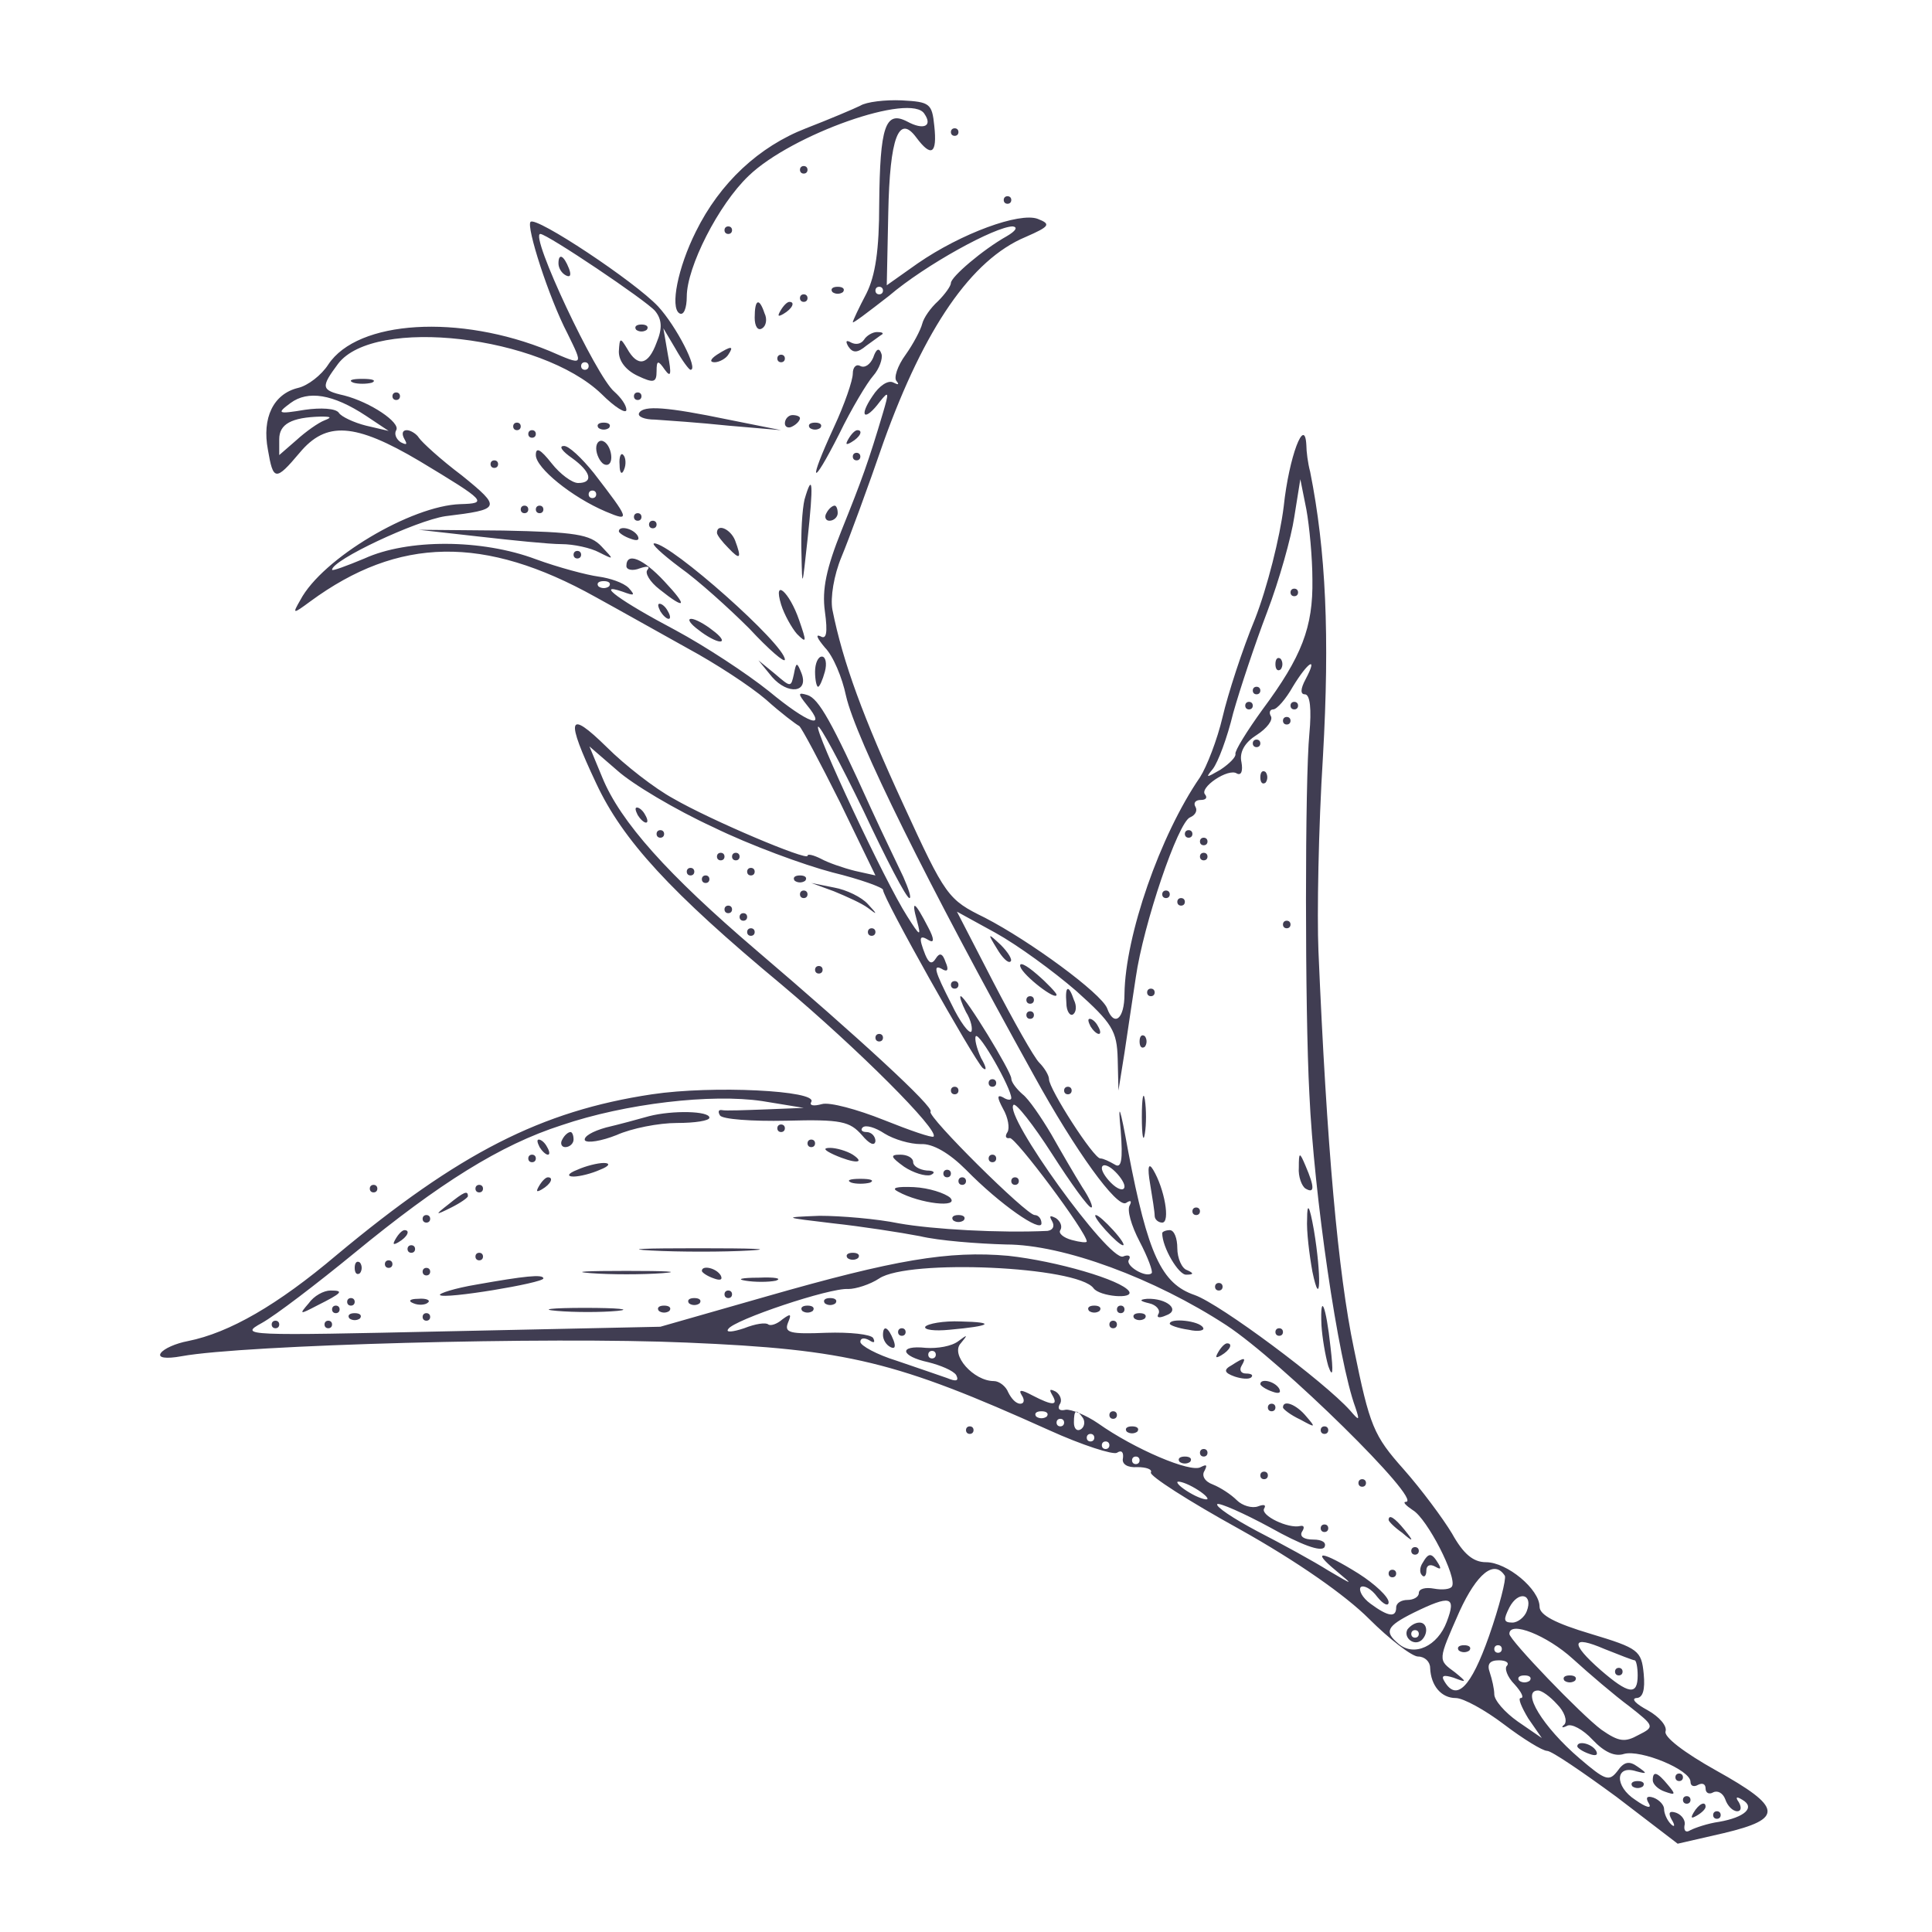
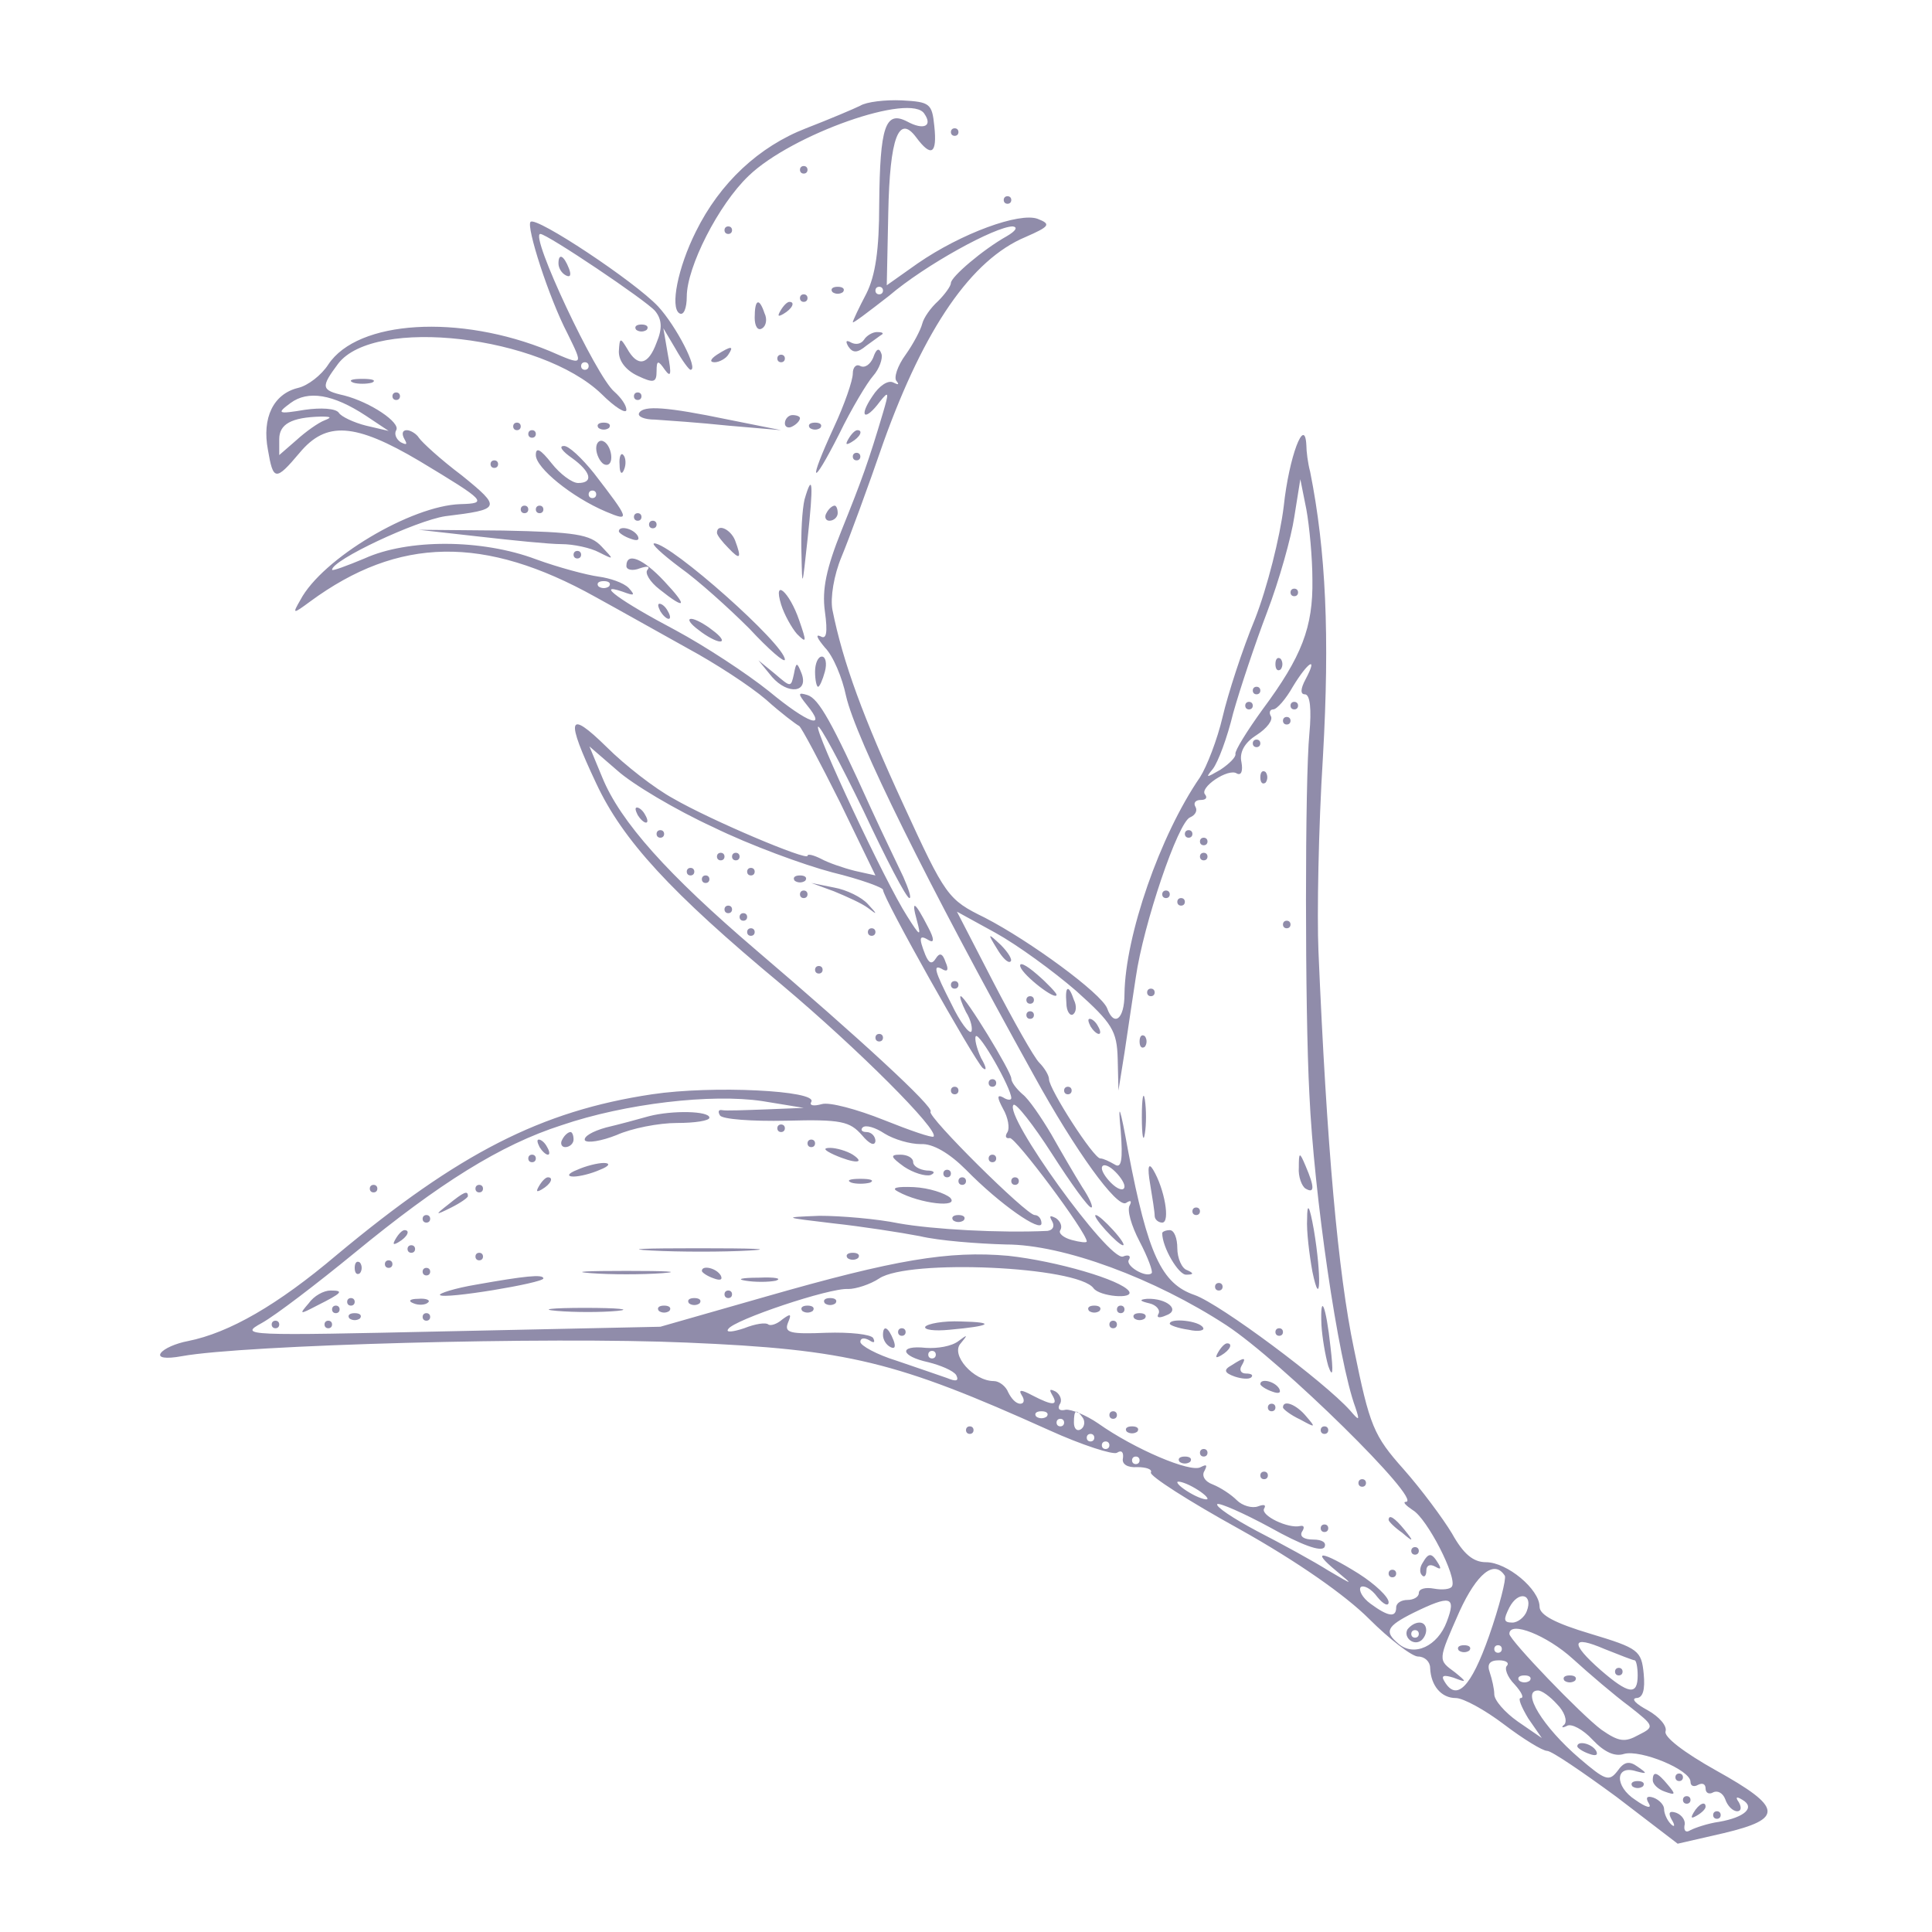
- <svg xmlns="http://www.w3.org/2000/svg" version="1.0" width="256pt" height="256pt" viewBox="0 0 256 256" preserveAspectRatio="xMidYMid meet">
-   <g transform="translate(0,256) scale(0.1,-0.1)" fill="#403d52" stroke="none">
+ <svg xmlns="http://www.w3.org/2000/svg" version="1.0" width="256pt" height="256pt" viewBox="0 0 256 256" preserveAspectRatio="xMidYMid meet" fill="#908caa" stroke="none">
+   <g transform="translate(0,256) scale(0.1,-0.1)">
    <path d="M1140 2420 c-8 -4 -41 -18 -72 -30 -62 -24 -114 -72 -146 -137 -24 -48 -34 -100 -22 -108 6 -4 10 7 10 22 0 39 42 122 82 160 57 55 216 111 233 82 11 -16 -1 -22 -23 -10 -29 15 -36 -7 -37 -109 0 -61 -5 -95 -17 -119 -10 -19 -18 -36 -18 -38 0 -2 21 14 48 35 48 41 141 92 164 92 7 -1 4 -6 -8 -13 -32 -18 -74 -54 -74 -62 0 -4 -8 -15 -17 -24 -10 -9 -19 -22 -21 -30 -2 -8 -12 -27 -22 -41 -11 -15 -16 -31 -12 -35 4 -5 2 -5 -4 -2 -7 4 -19 -4 -28 -18 -19 -28 -10 -34 10 -7 12 15 12 12 4 -15 -19 -64 -28 -89 -55 -156 -20 -50 -26 -78 -22 -107 4 -29 2 -38 -6 -33 -7 3 -4 -3 6 -15 11 -11 23 -40 28 -64 13 -57 107 -247 249 -503 55 -100 110 -176 122 -169 6 4 8 3 5 -3 -4 -6 2 -27 13 -48 11 -21 18 -40 16 -42 -7 -7 -36 10 -30 18 3 5 -1 7 -8 4 -19 -6 -159 188 -145 201 3 3 26 -26 51 -65 25 -39 48 -71 52 -71 3 0 -2 12 -12 27 -10 16 -28 47 -41 70 -13 22 -30 47 -38 53 -8 7 -15 16 -15 21 0 9 -61 109 -67 109 -2 0 1 -9 7 -21 7 -11 9 -23 7 -26 -3 -3 -15 13 -26 36 -23 45 -26 55 -11 46 6 -3 7 1 3 10 -4 12 -8 13 -13 5 -5 -8 -9 -7 -14 5 -9 23 -8 27 5 19 7 -4 7 2 -1 17 -18 35 -23 38 -15 9 6 -22 4 -21 -13 6 -29 45 -123 246 -118 251 2 3 29 -47 60 -111 30 -64 57 -116 61 -116 3 0 -1 12 -8 28 -7 15 -27 56 -43 91 -52 115 -69 145 -84 150 -13 4 -13 2 -1 -13 28 -34 2 -25 -50 18 -30 24 -85 60 -124 81 -72 38 -108 64 -70 51 16 -6 17 -5 8 5 -7 7 -25 13 -40 15 -15 2 -53 12 -83 23 -72 27 -170 27 -227 1 -24 -10 -43 -17 -43 -15 0 13 111 65 150 71 74 9 75 11 22 54 -28 21 -53 44 -57 50 -3 5 -11 10 -16 10 -6 0 -7 -5 -3 -12 4 -7 3 -8 -5 -4 -6 4 -9 11 -6 16 6 10 -34 37 -69 46 -31 7 -31 11 -8 42 48 63 269 37 349 -40 18 -18 33 -27 33 -21 0 6 -7 16 -16 24 -24 20 -113 209 -98 209 9 0 140 -88 152 -102 9 -11 10 -23 2 -42 -11 -30 -25 -33 -39 -8 -9 15 -10 15 -11 -4 0 -13 10 -25 25 -32 21 -10 25 -9 25 6 0 15 2 15 11 2 8 -11 9 -6 4 20 l-6 35 16 -27 c9 -16 18 -28 20 -28 11 0 -19 58 -43 84 -31 33 -162 120 -169 112 -6 -6 24 -100 49 -148 21 -43 22 -43 -24 -23 -119 49 -254 41 -293 -18 -9 -14 -27 -28 -40 -31 -33 -8 -48 -40 -40 -82 7 -41 10 -42 42 -4 35 42 73 40 159 -11 88 -53 91 -56 54 -57 -65 -2 -183 -72 -212 -127 -11 -19 -10 -19 13 -2 117 86 231 88 378 6 31 -17 86 -48 122 -68 37 -20 83 -50 104 -68 20 -18 40 -33 44 -35 3 -2 27 -47 54 -101 l47 -97 -27 6 c-16 4 -36 11 -45 16 -10 5 -18 7 -18 4 0 -7 -128 47 -178 76 -24 13 -64 44 -88 68 -52 51 -55 39 -14 -48 35 -75 98 -144 246 -267 101 -85 209 -193 201 -201 -2 -2 -31 8 -66 22 -35 14 -72 24 -82 21 -11 -3 -17 -2 -14 3 9 15 -131 22 -211 10 -147 -22 -256 -78 -418 -213 -78 -66 -142 -103 -197 -114 -16 -3 -32 -10 -36 -16 -4 -6 6 -8 28 -4 82 15 486 26 669 18 214 -9 278 -25 480 -116 44 -20 85 -33 90 -30 6 4 9 1 8 -7 -2 -8 6 -13 19 -12 12 0 20 -3 18 -7 -3 -4 50 -38 117 -75 77 -43 141 -88 172 -119 27 -27 57 -50 65 -50 9 0 16 -7 16 -15 1 -24 15 -40 34 -40 10 0 39 -16 64 -35 25 -19 51 -35 57 -35 6 0 47 -28 92 -61 l81 -62 61 14 c80 19 78 34 -10 83 -43 24 -70 45 -67 52 2 7 -8 19 -24 28 -15 8 -22 15 -15 16 9 0 12 11 10 32 -3 31 -7 34 -70 53 -47 14 -68 25 -68 36 0 23 -43 59 -71 59 -17 0 -30 11 -45 38 -12 20 -41 59 -64 85 -40 45 -45 57 -66 160 -21 100 -36 268 -47 527 -2 47 0 163 6 258 9 159 4 272 -17 377 -3 11 -5 27 -5 35 -2 40 -23 -15 -30 -81 -5 -41 -22 -108 -38 -149 -17 -41 -36 -100 -43 -130 -7 -30 -21 -66 -30 -80 -53 -77 -99 -210 -100 -287 0 -34 -14 -44 -23 -19 -8 20 -102 89 -162 120 -49 24 -52 28 -108 150 -53 115 -80 188 -94 258 -3 16 2 46 12 70 10 24 35 92 56 153 54 150 116 241 188 271 32 14 34 17 16 24 -24 9 -101 -19 -159 -59 l-41 -29 2 96 c2 100 14 131 37 100 20 -27 28 -22 24 15 -3 30 -6 32 -43 34 -22 1 -47 -2 -55 -7z m30 -245 c0 -3 -2 -5 -5 -5 -3 0 -5 2 -5 5 0 3 2 5 5 5 3 0 5 -2 5 -5z m-390 -100 c0 -3 -2 -5 -5 -5 -3 0 -5 2 -5 5 0 3 2 5 5 5 3 0 5 -2 5 -5z m-295 -66 l30 -20 -30 7 c-16 4 -33 12 -36 17 -4 6 -24 7 -45 4 -36 -6 -38 -5 -19 9 23 17 56 12 100 -17z m-55 -6 c-8 -3 -25 -15 -37 -26 l-23 -20 0 21 c0 20 16 29 55 30 14 0 15 -1 5 -5z m1309 -211 c1 -63 -14 -102 -66 -172 -21 -29 -37 -55 -36 -59 1 -4 -8 -13 -20 -21 -19 -11 -20 -11 -10 1 7 9 19 41 27 74 9 32 29 92 45 134 16 42 32 99 36 126 l8 50 8 -40 c4 -22 8 -64 8 -93z m-932 -9 c-4 -3 -10 -3 -14 0 -3 4 0 7 7 7 7 0 10 -3 7 -7z m923 -123 c-7 -13 -7 -20 -1 -20 7 0 9 -20 6 -52 -6 -61 -6 -367 0 -478 6 -132 38 -353 61 -415 6 -18 5 -18 -7 -4 -34 38 -172 141 -206 153 -44 15 -62 54 -88 190 -11 61 -14 68 -10 28 3 -39 1 -51 -8 -45 -7 4 -15 8 -19 8 -9 0 -68 92 -68 105 0 5 -6 15 -13 22 -7 7 -34 55 -61 107 l-48 93 51 -28 c29 -16 77 -51 107 -77 48 -43 54 -53 55 -90 l1 -42 8 50 c4 28 11 73 15 100 10 70 56 206 72 212 7 3 10 9 7 14 -3 5 0 9 7 9 7 0 9 3 6 7 -9 9 31 36 42 28 6 -3 8 4 6 15 -3 13 4 26 20 36 14 9 22 20 19 25 -3 5 -1 9 3 9 5 0 17 14 26 30 20 33 34 42 17 10z m-785 -196 c49 -24 120 -50 158 -60 37 -9 67 -20 67 -23 0 -11 120 -224 132 -236 6 -5 5 1 -2 13 -6 13 -9 26 -7 29 5 5 47 -69 47 -82 0 -3 -5 -3 -11 1 -8 4 -8 0 0 -15 7 -12 9 -26 6 -31 -4 -6 -2 -9 3 -8 7 2 102 -125 102 -137 0 -2 -9 -1 -20 2 -11 3 -18 9 -15 13 3 5 0 12 -6 16 -8 4 -9 3 -5 -4 4 -7 1 -12 -6 -13 -63 -3 -152 2 -197 10 -29 6 -77 10 -105 10 -50 -2 -49 -2 18 -10 37 -4 89 -12 115 -17 25 -6 77 -10 114 -11 76 0 197 -45 292 -107 73 -48 261 -233 238 -234 -5 0 0 -5 9 -11 19 -11 59 -89 52 -101 -2 -4 -13 -5 -24 -3 -11 2 -20 0 -20 -6 0 -5 -7 -9 -15 -9 -8 0 -15 -4 -15 -10 0 -14 -11 -12 -34 5 -11 8 -16 18 -13 22 4 3 14 -2 22 -13 8 -10 15 -13 15 -7 0 7 -18 24 -40 38 -48 30 -64 32 -30 4 24 -20 24 -20 -10 0 -19 12 -61 35 -94 52 -32 17 -56 33 -53 36 3 2 35 -12 70 -31 41 -23 68 -33 72 -26 3 6 -3 10 -15 10 -12 0 -18 4 -15 10 4 6 3 9 -2 8 -16 -4 -53 14 -48 23 3 5 0 6 -8 3 -8 -3 -21 1 -28 8 -8 8 -22 17 -32 21 -11 4 -15 12 -11 18 4 8 3 9 -5 5 -13 -8 -88 24 -136 58 -16 11 -36 19 -43 18 -8 -2 -11 1 -8 7 4 5 1 13 -5 17 -8 4 -9 3 -5 -4 9 -15 1 -15 -26 -1 -15 8 -19 8 -14 0 4 -6 3 -11 -2 -11 -6 0 -12 7 -16 15 -3 8 -12 15 -19 15 -27 0 -58 35 -44 50 10 12 9 12 -3 3 -9 -7 -28 -10 -43 -9 -37 4 -34 -11 3 -19 16 -4 33 -11 37 -17 4 -8 0 -9 -12 -4 -11 4 -41 14 -67 23 -26 8 -48 20 -48 25 0 5 5 6 12 2 6 -4 8 -3 5 3 -3 5 -31 8 -62 7 -48 -2 -56 0 -51 13 5 12 4 13 -7 5 -8 -7 -16 -9 -19 -7 -3 3 -17 1 -32 -5 -15 -5 -25 -6 -21 -1 7 12 135 55 159 53 10 0 29 6 41 14 39 26 263 16 284 -13 8 -11 54 -15 47 -4 -10 15 -96 40 -160 47 -79 7 -150 -5 -321 -54 l-140 -40 -280 -6 c-271 -6 -279 -6 -248 11 18 10 73 52 123 93 112 92 193 143 274 169 85 29 199 42 266 32 l55 -9 -50 -2 c-27 -1 -54 -2 -58 -1 -5 1 -6 -2 -3 -7 3 -5 42 -8 88 -7 73 2 84 -1 100 -19 10 -12 17 -15 18 -8 0 6 -5 12 -12 12 -6 0 -8 3 -5 6 4 4 17 0 29 -8 13 -8 34 -14 48 -14 16 1 38 -12 60 -34 45 -46 100 -84 100 -71 0 6 -4 11 -9 11 -11 0 -143 131 -138 137 6 5 -95 98 -231 214 -117 100 -180 170 -204 229 l-17 41 37 -32 c20 -18 77 -52 127 -75z m545 -476 c0 -6 -7 -5 -15 2 -8 7 -15 17 -15 22 0 6 7 5 15 -2 8 -7 15 -17 15 -22z m-250 -223 c0 -3 -2 -5 -5 -5 -3 0 -5 2 -5 5 0 3 2 5 5 5 3 0 5 -2 5 -5z m147 -82 c-4 -3 -10 -3 -14 0 -3 4 0 7 7 7 7 0 10 -3 7 -7z m48 -2 c3 -5 2 -12 -3 -15 -5 -3 -9 1 -9 9 0 17 3 19 12 6z m-25 -6 c0 -3 -2 -5 -5 -5 -3 0 -5 2 -5 5 0 3 2 5 5 5 3 0 5 -2 5 -5z m40 -20 c0 -3 -2 -5 -5 -5 -3 0 -5 2 -5 5 0 3 2 5 5 5 3 0 5 -2 5 -5z m20 -10 c0 -3 -2 -5 -5 -5 -3 0 -5 2 -5 5 0 3 2 5 5 5 3 0 5 -2 5 -5z m40 -20 c0 -3 -2 -5 -5 -5 -3 0 -5 2 -5 5 0 3 2 5 5 5 3 0 5 -2 5 -5z m90 -51 c0 -2 -9 0 -20 6 -11 6 -20 13 -20 16 0 2 9 0 20 -6 11 -6 20 -13 20 -16z m394 -102 c2 -4 -7 -40 -21 -80 -24 -68 -43 -87 -59 -60 -5 8 -1 9 12 5 18 -7 18 -6 2 7 -23 17 -23 15 6 81 23 50 46 69 60 47z m29 -47 c-3 -8 -12 -15 -19 -15 -12 0 -12 4 -4 20 12 23 32 18 23 -5z m-106 -14 c-12 -32 -43 -47 -64 -29 -19 16 -16 23 20 41 49 24 57 22 44 -12z m167 -49 c22 -20 56 -49 75 -63 33 -26 34 -27 12 -38 -18 -10 -26 -9 -49 7 -27 20 -122 119 -122 127 0 18 50 -2 84 -33z m82 -2 c2 0 4 -9 4 -20 0 -27 -12 -25 -49 7 -41 36 -39 47 5 28 20 -8 38 -15 40 -15z m-176 15 c0 -3 -2 -5 -5 -5 -3 0 -5 2 -5 5 0 3 2 5 5 5 3 0 5 -2 5 -5z m7 -22 c-4 -3 0 -15 10 -25 9 -10 13 -18 8 -18 -4 0 1 -12 10 -27 l18 -26 -32 22 c-17 12 -31 28 -31 36 0 7 -3 20 -6 29 -4 11 0 16 12 16 9 0 14 -3 11 -7z m30 -20 c-4 -3 -10 -3 -14 0 -3 4 0 7 7 7 7 0 10 -3 7 -7z m36 -31 c10 -10 14 -22 10 -27 -5 -4 -3 -5 3 -2 6 4 22 -5 34 -18 16 -17 30 -23 42 -19 22 6 88 -21 88 -37 0 -6 5 -7 10 -4 6 3 10 1 10 -5 0 -6 5 -8 10 -5 6 3 13 -1 16 -9 3 -9 10 -16 16 -16 5 0 6 5 2 12 -5 7 -3 8 5 3 17 -10 3 -23 -31 -29 -15 -2 -32 -8 -38 -11 -6 -4 -9 -1 -8 6 2 6 -3 14 -11 17 -9 3 -11 0 -6 -9 5 -8 4 -11 -1 -6 -5 5 -9 14 -9 20 0 5 -6 12 -14 15 -9 3 -11 0 -6 -8 4 -7 -4 -5 -18 5 -28 18 -27 47 1 38 15 -4 15 -3 2 6 -11 8 -18 7 -27 -6 -11 -14 -16 -12 -50 17 -49 42 -78 90 -55 90 5 0 16 -8 25 -18z M1710 1775 c0 -3 2 -5 5 -5 3 0 5 2 5 5 0 3 -2 5 -5 5 -3 0 -5 -2 -5 -5z M1690 1680 c0 -7 3 -10 7 -7 3 4 3 10 0 14 -4 3 -7 0 -7 -7z M1660 1645 c0 -3 2 -5 5 -5 3 0 5 2 5 5 0 3 -2 5 -5 5 -3 0 -5 -2 -5 -5z M1650 1625 c0 -3 2 -5 5 -5 3 0 5 2 5 5 0 3 -2 5 -5 5 -3 0 -5 -2 -5 -5z M1710 1625 c0 -3 2 -5 5 -5 3 0 5 2 5 5 0 3 -2 5 -5 5 -3 0 -5 -2 -5 -5z M1700 1605 c0 -3 2 -5 5 -5 3 0 5 2 5 5 0 3 -2 5 -5 5 -3 0 -5 -2 -5 -5z M1660 1575 c0 -3 2 -5 5 -5 3 0 5 2 5 5 0 3 -2 5 -5 5 -3 0 -5 -2 -5 -5z M1670 1530 c0 -7 3 -10 7 -7 3 4 3 10 0 14 -4 3 -7 0 -7 -7z M1570 1455 c0 -3 2 -5 5 -5 3 0 5 2 5 5 0 3 -2 5 -5 5 -3 0 -5 -2 -5 -5z M1590 1445 c0 -3 2 -5 5 -5 3 0 5 2 5 5 0 3 -2 5 -5 5 -3 0 -5 -2 -5 -5z M1590 1425 c0 -3 2 -5 5 -5 3 0 5 2 5 5 0 3 -2 5 -5 5 -3 0 -5 -2 -5 -5z M1540 1375 c0 -3 2 -5 5 -5 3 0 5 2 5 5 0 3 -2 5 -5 5 -3 0 -5 -2 -5 -5z M1560 1365 c0 -3 2 -5 5 -5 3 0 5 2 5 5 0 3 -2 5 -5 5 -3 0 -5 -2 -5 -5z M1700 1335 c0 -3 2 -5 5 -5 3 0 5 2 5 5 0 3 -2 5 -5 5 -3 0 -5 -2 -5 -5z M1321 1303 c7 -12 15 -20 18 -17 3 2 -3 12 -13 22 -17 16 -18 16 -5 -5z M1352 1279 c4 -12 48 -46 48 -37 0 2 -12 15 -26 27 -15 13 -24 17 -22 10z M1413 1231 c0 -11 5 -18 9 -15 4 3 5 11 1 19 -7 21 -12 19 -10 -4z M1520 1245 c0 -3 2 -5 5 -5 3 0 5 2 5 5 0 3 -2 5 -5 5 -3 0 -5 -2 -5 -5z M1360 1235 c0 -3 2 -5 5 -5 3 0 5 2 5 5 0 3 -2 5 -5 5 -3 0 -5 -2 -5 -5z M1360 1215 c0 -3 2 -5 5 -5 3 0 5 2 5 5 0 3 -2 5 -5 5 -3 0 -5 -2 -5 -5z M1445 1200 c3 -5 8 -10 11 -10 3 0 2 5 -1 10 -3 6 -8 10 -11 10 -3 0 -2 -4 1 -10z M1510 1180 c0 -7 3 -10 7 -7 3 4 3 10 0 14 -4 3 -7 0 -7 -7z M1410 1115 c0 -3 2 -5 5 -5 3 0 5 2 5 5 0 3 -2 5 -5 5 -3 0 -5 -2 -5 -5z M1513 1080 c0 -25 2 -35 4 -22 2 12 2 32 0 45 -2 12 -4 2 -4 -23z M1721 1013 c-1 -12 4 -25 9 -28 12 -7 12 2 0 30 -8 19 -9 19 -9 -2z M1524 991 c3 -18 6 -37 6 -42 0 -5 5 -9 10 -9 11 0 3 45 -12 70 -6 10 -8 4 -4 -19z M1732 945 c-1 -16 3 -48 7 -70 11 -53 12 -5 2 55 -6 34 -9 37 -9 15z M1580 955 c0 -3 2 -5 5 -5 3 0 5 2 5 5 0 3 -2 5 -5 5 -3 0 -5 -2 -5 -5z M1540 926 c0 -19 22 -56 32 -55 10 0 10 2 1 6 -7 2 -13 16 -13 29 0 13 -4 24 -10 24 -5 0 -10 -2 -10 -4z M1610 855 c0 -3 2 -5 5 -5 3 0 5 2 5 5 0 3 -2 5 -5 5 -3 0 -5 -2 -5 -5z M1751 804 c1 -16 5 -40 9 -54 6 -17 7 -9 3 25 -6 56 -14 74 -12 29z M1690 795 c0 -3 2 -5 5 -5 3 0 5 2 5 5 0 3 -2 5 -5 5 -3 0 -5 -2 -5 -5z M845 1480 c3 -5 8 -10 11 -10 3 0 2 5 -1 10 -3 6 -8 10 -11 10 -3 0 -2 -4 1 -10z M870 1455 c0 -3 2 -5 5 -5 3 0 5 2 5 5 0 3 -2 5 -5 5 -3 0 -5 -2 -5 -5z M950 1425 c0 -3 2 -5 5 -5 3 0 5 2 5 5 0 3 -2 5 -5 5 -3 0 -5 -2 -5 -5z M970 1425 c0 -3 2 -5 5 -5 3 0 5 2 5 5 0 3 -2 5 -5 5 -3 0 -5 -2 -5 -5z M910 1405 c0 -3 2 -5 5 -5 3 0 5 2 5 5 0 3 -2 5 -5 5 -3 0 -5 -2 -5 -5z M990 1405 c0 -3 2 -5 5 -5 3 0 5 2 5 5 0 3 -2 5 -5 5 -3 0 -5 -2 -5 -5z M930 1395 c0 -3 2 -5 5 -5 3 0 5 2 5 5 0 3 -2 5 -5 5 -3 0 -5 -2 -5 -5z M1053 1393 c4 -3 10 -3 14 0 3 4 0 7 -7 7 -7 0 -10 -3 -7 -7z M1105 1379 c17 -7 37 -16 45 -22 13 -10 13 -9 0 5 -8 9 -28 19 -45 22 l-30 6 30 -11z M1060 1375 c0 -3 2 -5 5 -5 3 0 5 2 5 5 0 3 -2 5 -5 5 -3 0 -5 -2 -5 -5z M960 1355 c0 -3 2 -5 5 -5 3 0 5 2 5 5 0 3 -2 5 -5 5 -3 0 -5 -2 -5 -5z M980 1345 c0 -3 2 -5 5 -5 3 0 5 2 5 5 0 3 -2 5 -5 5 -3 0 -5 -2 -5 -5z M990 1325 c0 -3 2 -5 5 -5 3 0 5 2 5 5 0 3 -2 5 -5 5 -3 0 -5 -2 -5 -5z M1150 1325 c0 -3 2 -5 5 -5 3 0 5 2 5 5 0 3 -2 5 -5 5 -3 0 -5 -2 -5 -5z M1080 1275 c0 -3 2 -5 5 -5 3 0 5 2 5 5 0 3 -2 5 -5 5 -3 0 -5 -2 -5 -5z M1160 1185 c0 -3 2 -5 5 -5 3 0 5 2 5 5 0 3 -2 5 -5 5 -3 0 -5 -2 -5 -5z M1310 1125 c0 -3 2 -5 5 -5 3 0 5 2 5 5 0 3 -2 5 -5 5 -3 0 -5 -2 -5 -5z M1260 1115 c0 -3 2 -5 5 -5 3 0 5 2 5 5 0 3 -2 5 -5 5 -3 0 -5 -2 -5 -5z M860 1081 c-14 -4 -40 -11 -57 -15 -18 -5 -30 -12 -28 -17 3 -4 22 -1 42 7 20 9 56 16 80 16 24 0 43 3 43 7 0 9 -49 10 -80 2z M1030 1065 c0 -3 2 -5 5 -5 3 0 5 2 5 5 0 3 -2 5 -5 5 -3 0 -5 -2 -5 -5z M745 1050 c-3 -5 -1 -10 4 -10 6 0 11 5 11 10 0 6 -2 10 -4 10 -3 0 -8 -4 -11 -10z M715 1040 c3 -5 8 -10 11 -10 3 0 2 5 -1 10 -3 6 -8 10 -11 10 -3 0 -2 -4 1 -10z M1070 1045 c0 -3 2 -5 5 -5 3 0 5 2 5 5 0 3 -2 5 -5 5 -3 0 -5 -2 -5 -5z M1105 1030 c27 -12 43 -12 25 0 -8 5 -22 9 -30 9 -10 0 -8 -3 5 -9z M700 1025 c0 -3 2 -5 5 -5 3 0 5 2 5 5 0 3 -2 5 -5 5 -3 0 -5 -2 -5 -5z M1198 1014 c12 -8 28 -13 35 -11 7 3 5 6 -5 6 -10 1 -18 6 -18 11 0 6 -8 10 -17 10 -14 0 -13 -3 5 -16z M1310 1025 c0 -3 2 -5 5 -5 3 0 5 2 5 5 0 3 -2 5 -5 5 -3 0 -5 -2 -5 -5z M765 1010 c-13 -5 -14 -9 -5 -9 8 0 24 4 35 9 13 5 14 9 5 9 -8 0 -24 -4 -35 -9z M1250 1005 c0 -3 2 -5 5 -5 3 0 5 2 5 5 0 3 -2 5 -5 5 -3 0 -5 -2 -5 -5z M714 988 c-4 -7 -3 -8 4 -4 12 7 16 16 8 16 -3 0 -8 -5 -12 -12z M1128 993 c6 -2 18 -2 25 0 6 3 1 5 -13 5 -14 0 -19 -2 -12 -5z M1270 995 c0 -3 2 -5 5 -5 3 0 5 2 5 5 0 3 -2 5 -5 5 -3 0 -5 -2 -5 -5z M1340 995 c0 -3 2 -5 5 -5 3 0 5 2 5 5 0 3 -2 5 -5 5 -3 0 -5 -2 -5 -5z M630 985 c0 -3 2 -5 5 -5 3 0 5 2 5 5 0 3 -2 5 -5 5 -3 0 -5 -2 -5 -5z M1190 981 c29 -16 82 -22 69 -8 -7 6 -28 13 -48 14 -23 1 -31 -1 -21 -6z M594 964 c-18 -14 -18 -15 4 -4 12 6 22 13 22 15 0 8 -5 6 -26 -11z M560 945 c0 -3 2 -5 5 -5 3 0 5 2 5 5 0 3 -2 5 -5 5 -3 0 -5 -2 -5 -5z M1263 943 c4 -3 10 -3 14 0 3 4 0 7 -7 7 -7 0 -10 -3 -7 -7z M524 918 c-4 -7 -3 -8 4 -4 12 7 16 16 8 16 -3 0 -8 -5 -12 -12z M540 905 c0 -3 2 -5 5 -5 3 0 5 2 5 5 0 3 -2 5 -5 5 -3 0 -5 -2 -5 -5z M863 903 c37 -2 96 -2 130 0 34 2 4 3 -68 3 -71 0 -99 -1 -62 -3z M630 895 c0 -3 2 -5 5 -5 3 0 5 2 5 5 0 3 -2 5 -5 5 -3 0 -5 -2 -5 -5z M1123 893 c4 -3 10 -3 14 0 3 4 0 7 -7 7 -7 0 -10 -3 -7 -7z M470 880 c0 -7 3 -10 7 -7 3 4 3 10 0 14 -4 3 -7 0 -7 -7z M510 885 c0 -3 2 -5 5 -5 3 0 5 2 5 5 0 3 -2 5 -5 5 -3 0 -5 -2 -5 -5z M560 875 c0 -3 2 -5 5 -5 3 0 5 2 5 5 0 3 -2 5 -5 5 -3 0 -5 -2 -5 -5z M783 873 c26 -2 68 -2 95 0 26 2 4 3 -48 3 -52 0 -74 -1 -47 -3z M930 876 c0 -2 7 -7 16 -10 8 -3 12 -2 9 4 -6 10 -25 14 -25 6z M632 858 c-30 -5 -51 -12 -49 -14 5 -6 137 16 137 22 0 6 -26 3 -88 -8z M988 863 c12 -2 30 -2 40 0 9 3 -1 5 -23 4 -22 0 -30 -2 -17 -4z M409 833 c-13 -15 -12 -15 11 -3 34 17 36 20 18 20 -9 0 -22 -7 -29 -17z M960 845 c0 -3 2 -5 5 -5 3 0 5 2 5 5 0 3 -2 5 -5 5 -3 0 -5 -2 -5 -5z M460 835 c0 -3 2 -5 5 -5 3 0 5 2 5 5 0 3 -2 5 -5 5 -3 0 -5 -2 -5 -5z M548 833 c7 -3 16 -2 19 1 4 3 -2 6 -13 5 -11 0 -14 -3 -6 -6z M913 833 c4 -3 10 -3 14 0 3 4 0 7 -7 7 -7 0 -10 -3 -7 -7z M1093 833 c4 -3 10 -3 14 0 3 4 0 7 -7 7 -7 0 -10 -3 -7 -7z M1523 833 c9 -2 15 -9 12 -14 -3 -5 1 -6 10 -2 20 7 1 23 -25 22 -11 -1 -10 -3 3 -6z M440 825 c0 -3 2 -5 5 -5 3 0 5 2 5 5 0 3 -2 5 -5 5 -3 0 -5 -2 -5 -5z M738 823 c23 -2 59 -2 80 0 20 2 1 4 -43 4 -44 0 -61 -2 -37 -4z M873 823 c4 -3 10 -3 14 0 3 4 0 7 -7 7 -7 0 -10 -3 -7 -7z M1063 823 c4 -3 10 -3 14 0 3 4 0 7 -7 7 -7 0 -10 -3 -7 -7z M1443 823 c4 -3 10 -3 14 0 3 4 0 7 -7 7 -7 0 -10 -3 -7 -7z M1480 825 c0 -3 2 -5 5 -5 3 0 5 2 5 5 0 3 -2 5 -5 5 -3 0 -5 -2 -5 -5z M463 813 c4 -3 10 -3 14 0 3 4 0 7 -7 7 -7 0 -10 -3 -7 -7z M560 815 c0 -3 2 -5 5 -5 3 0 5 2 5 5 0 3 -2 5 -5 5 -3 0 -5 -2 -5 -5z M1503 813 c4 -3 10 -3 14 0 3 4 0 7 -7 7 -7 0 -10 -3 -7 -7z M360 805 c0 -3 2 -5 5 -5 3 0 5 2 5 5 0 3 -2 5 -5 5 -3 0 -5 -2 -5 -5z M430 805 c0 -3 2 -5 5 -5 3 0 5 2 5 5 0 3 -2 5 -5 5 -3 0 -5 -2 -5 -5z M1226 802 c-2 -4 12 -6 32 -4 56 5 62 10 15 11 -23 1 -44 -3 -47 -7z M1470 805 c0 -3 2 -5 5 -5 3 0 5 2 5 5 0 3 -2 5 -5 5 -3 0 -5 -2 -5 -5z M1550 806 c0 -2 11 -6 25 -8 13 -3 22 -1 19 3 -5 9 -44 13 -44 5z M1170 791 c0 -6 4 -13 10 -16 6 -3 7 1 4 9 -7 18 -14 21 -14 7z M1190 795 c0 -3 2 -5 5 -5 3 0 5 2 5 5 0 3 -2 5 -5 5 -3 0 -5 -2 -5 -5z M1614 768 c-4 -7 -3 -8 4 -4 12 7 16 16 8 16 -3 0 -8 -5 -12 -12z M1632 751 c-11 -6 -10 -10 4 -15 9 -3 19 -4 22 -1 3 3 0 5 -7 5 -7 0 -9 5 -6 10 7 12 4 12 -13 1z M1670 726 c0 -2 7 -7 16 -10 8 -3 12 -2 9 4 -6 10 -25 14 -25 6z M1680 695 c0 -3 2 -5 5 -5 3 0 5 2 5 5 0 3 -2 5 -5 5 -3 0 -5 -2 -5 -5z M1700 695 c0 -2 10 -10 23 -16 20 -11 21 -11 8 4 -13 16 -31 23 -31 12z M1470 685 c0 -3 2 -5 5 -5 3 0 5 2 5 5 0 3 -2 5 -5 5 -3 0 -5 -2 -5 -5z M1493 663 c4 -3 10 -3 14 0 3 4 0 7 -7 7 -7 0 -10 -3 -7 -7z M1750 665 c0 -3 2 -5 5 -5 3 0 5 2 5 5 0 3 -2 5 -5 5 -3 0 -5 -2 -5 -5z M1590 635 c0 -3 2 -5 5 -5 3 0 5 2 5 5 0 3 -2 5 -5 5 -3 0 -5 -2 -5 -5z M1563 623 c4 -3 10 -3 14 0 3 4 0 7 -7 7 -7 0 -10 -3 -7 -7z M1670 605 c0 -3 2 -5 5 -5 3 0 5 2 5 5 0 3 -2 5 -5 5 -3 0 -5 -2 -5 -5z M1800 595 c0 -3 2 -5 5 -5 3 0 5 2 5 5 0 3 -2 5 -5 5 -3 0 -5 -2 -5 -5z M1840 546 c0 -2 8 -10 18 -17 15 -13 16 -12 3 4 -13 16 -21 21 -21 13z M1750 535 c0 -3 2 -5 5 -5 3 0 5 2 5 5 0 3 -2 5 -5 5 -3 0 -5 -2 -5 -5z M1870 505 c0 -3 2 -5 5 -5 3 0 5 2 5 5 0 3 -2 5 -5 5 -3 0 -5 -2 -5 -5z M1885 489 c-4 -6 -4 -13 -1 -16 3 -4 6 -1 6 6 0 7 5 9 12 5 7 -4 8 -3 4 4 -9 15 -13 15 -21 1z M1840 475 c0 -3 2 -5 5 -5 3 0 5 2 5 5 0 3 -2 5 -5 5 -3 0 -5 -2 -5 -5z M1933 373 c4 -3 10 -3 14 0 3 4 0 7 -7 7 -7 0 -10 -3 -7 -7z M1865 401 c-6 -11 9 -23 19 -14 9 9 7 23 -3 23 -6 0 -12 -4 -16 -9z m15 -6 c0 -3 -2 -5 -5 -5 -3 0 -5 2 -5 5 0 3 2 5 5 5 3 0 5 -2 5 -5z M2073 333 c4 -3 10 -3 14 0 3 4 0 7 -7 7 -7 0 -10 -3 -7 -7z M2140 345 c0 -3 2 -5 5 -5 3 0 5 2 5 5 0 3 -2 5 -5 5 -3 0 -5 -2 -5 -5z M2090 246 c0 -2 7 -7 16 -10 8 -3 12 -2 9 4 -6 10 -25 14 -25 6z M2190 201 c0 -5 7 -12 16 -15 14 -5 15 -4 4 9 -14 17 -20 19 -20 6z M2220 205 c0 -3 2 -5 5 -5 3 0 5 2 5 5 0 3 -2 5 -5 5 -3 0 -5 -2 -5 -5z M2163 193 c4 -3 10 -3 14 0 3 4 0 7 -7 7 -7 0 -10 -3 -7 -7z M2230 175 c0 -3 2 -5 5 -5 3 0 5 2 5 5 0 3 -2 5 -5 5 -3 0 -5 -2 -5 -5z M2244 158 c-4 -7 -3 -8 4 -4 7 4 12 9 12 12 0 8 -9 4 -16 -8z M2270 155 c0 -3 2 -5 5 -5 3 0 5 2 5 5 0 3 -2 5 -5 5 -3 0 -5 -2 -5 -5z M1260 2385 c0 -3 2 -5 5 -5 3 0 5 2 5 5 0 3 -2 5 -5 5 -3 0 -5 -2 -5 -5z M1060 2335 c0 -3 2 -5 5 -5 3 0 5 2 5 5 0 3 -2 5 -5 5 -3 0 -5 -2 -5 -5z M1330 2295 c0 -3 2 -5 5 -5 3 0 5 2 5 5 0 3 -2 5 -5 5 -3 0 -5 -2 -5 -5z M960 2255 c0 -3 2 -5 5 -5 3 0 5 2 5 5 0 3 -2 5 -5 5 -3 0 -5 -2 -5 -5z M740 2211 c0 -6 4 -13 10 -16 6 -3 7 1 4 9 -7 18 -14 21 -14 7z M1103 2173 c4 -3 10 -3 14 0 3 4 0 7 -7 7 -7 0 -10 -3 -7 -7z M1060 2165 c0 -3 2 -5 5 -5 3 0 5 2 5 5 0 3 -2 5 -5 5 -3 0 -5 -2 -5 -5z M1000 2139 c0 -11 4 -18 10 -14 5 3 7 12 3 20 -7 21 -13 19 -13 -6z M1034 2148 c-4 -7 -3 -8 4 -4 12 7 16 16 8 16 -3 0 -8 -5 -12 -12z M843 2123 c4 -3 10 -3 14 0 3 4 0 7 -7 7 -7 0 -10 -3 -7 -7z M1145 2110 c-4 -6 -11 -7 -17 -4 -7 4 -8 2 -4 -5 6 -9 12 -9 24 1 10 7 19 14 21 15 2 2 -1 3 -7 3 -6 0 -14 -5 -17 -10z M950 2090 c-9 -6 -10 -10 -3 -10 6 0 15 5 18 10 8 12 4 12 -15 0z M1157 2086 c-4 -9 -11 -14 -17 -11 -5 3 -10 -1 -10 -10 0 -9 -11 -41 -25 -71 -35 -76 -30 -82 7 -9 16 33 37 68 45 77 8 9 13 23 11 29 -3 9 -7 7 -11 -5z M1030 2085 c0 -3 2 -5 5 -5 3 0 5 2 5 5 0 3 -2 5 -5 5 -3 0 -5 -2 -5 -5z M468 2053 c6 -2 18 -2 25 0 6 3 1 5 -13 5 -14 0 -19 -2 -12 -5z M520 2035 c0 -3 2 -5 5 -5 3 0 5 2 5 5 0 3 -2 5 -5 5 -3 0 -5 -2 -5 -5z M840 2035 c0 -3 2 -5 5 -5 3 0 5 2 5 5 0 3 -2 5 -5 5 -3 0 -5 -2 -5 -5z M847 2013 c-3 -5 7 -9 21 -9 15 -1 59 -4 97 -8 l70 -6 -70 14 c-82 17 -112 19 -118 9z M1040 1999 c0 -5 5 -7 10 -4 6 3 10 8 10 11 0 2 -4 4 -10 4 -5 0 -10 -5 -10 -11z M680 1995 c0 -3 2 -5 5 -5 3 0 5 2 5 5 0 3 -2 5 -5 5 -3 0 -5 -2 -5 -5z M793 1993 c4 -3 10 -3 14 0 3 4 0 7 -7 7 -7 0 -10 -3 -7 -7z M1073 1993 c4 -3 10 -3 14 0 3 4 0 7 -7 7 -7 0 -10 -3 -7 -7z M700 1985 c0 -3 2 -5 5 -5 3 0 5 2 5 5 0 3 -2 5 -5 5 -3 0 -5 -2 -5 -5z M1124 1978 c-4 -7 -3 -8 4 -4 12 7 16 16 8 16 -3 0 -8 -5 -12 -12z M790 1966 c0 -8 5 -18 10 -21 6 -3 10 1 10 9 0 8 -4 18 -10 21 -5 3 -10 -1 -10 -9z M710 1957 c0 -17 48 -56 93 -75 33 -14 31 -10 -16 51 -16 20 -34 37 -40 36 -7 0 -2 -7 11 -16 25 -18 29 -33 8 -33 -8 0 -24 12 -35 26 -15 19 -21 22 -21 11z m80 -52 c0 -3 -2 -5 -5 -5 -3 0 -5 2 -5 5 0 3 2 5 5 5 3 0 5 -2 5 -5z M821 1944 c0 -11 3 -14 6 -6 3 7 2 16 -1 19 -3 4 -6 -2 -5 -13z M1130 1955 c0 -3 2 -5 5 -5 3 0 5 2 5 5 0 3 -2 5 -5 5 -3 0 -5 -2 -5 -5z M650 1945 c0 -3 2 -5 5 -5 3 0 5 2 5 5 0 3 -2 5 -5 5 -3 0 -5 -2 -5 -5z M1066 1898 c-3 -13 -5 -45 -4 -73 1 -46 1 -44 8 20 8 74 7 91 -4 53z M690 1885 c0 -3 2 -5 5 -5 3 0 5 2 5 5 0 3 -2 5 -5 5 -3 0 -5 -2 -5 -5z M710 1885 c0 -3 2 -5 5 -5 3 0 5 2 5 5 0 3 -2 5 -5 5 -3 0 -5 -2 -5 -5z M1095 1880 c-3 -5 -1 -10 4 -10 6 0 11 5 11 10 0 6 -2 10 -4 10 -3 0 -8 -4 -11 -10z M840 1875 c0 -3 2 -5 5 -5 3 0 5 2 5 5 0 3 -2 5 -5 5 -3 0 -5 -2 -5 -5z M860 1865 c0 -3 2 -5 5 -5 3 0 5 2 5 5 0 3 -2 5 -5 5 -3 0 -5 -2 -5 -5z M635 1849 c44 -5 93 -10 109 -10 16 0 39 -5 50 -11 20 -10 20 -10 3 8 -15 16 -35 19 -130 21 l-112 1 80 -9z M820 1856 c0 -2 7 -7 16 -10 8 -3 12 -2 9 4 -6 10 -25 14 -25 6z M950 1854 c0 -3 7 -12 15 -20 16 -17 18 -14 9 10 -6 15 -24 23 -24 10z M901 1808 c24 -17 65 -54 92 -81 26 -28 47 -46 47 -41 0 20 -151 154 -173 154 -5 0 10 -14 34 -32z M760 1825 c0 -3 2 -5 5 -5 3 0 5 2 5 5 0 3 -2 5 -5 5 -3 0 -5 -2 -5 -5z M830 1810 c0 -5 8 -7 18 -3 9 3 14 3 10 -2 -4 -4 3 -16 16 -26 35 -28 38 -23 6 11 -28 30 -50 39 -50 20z M1035 1759 c4 -13 14 -31 21 -39 13 -13 13 -11 3 18 -13 38 -35 57 -24 21z M875 1750 c3 -5 8 -10 11 -10 3 0 2 5 -1 10 -3 6 -8 10 -11 10 -3 0 -2 -4 1 -10z M926 1725 c10 -8 23 -15 28 -15 6 0 1 7 -10 15 -10 8 -23 15 -28 15 -6 0 -1 -7 10 -15z M1080 1670 c0 -11 2 -20 4 -20 2 0 6 9 9 20 3 11 1 20 -4 20 -5 0 -9 -9 -9 -20z M1023 1663 c21 -24 49 -21 39 5 -6 15 -7 15 -10 -1 -4 -18 -4 -18 -25 0 l-22 18 18 -22z M1260 1255 c0 -3 2 -5 5 -5 3 0 5 2 5 5 0 3 -2 5 -5 5 -3 0 -5 -2 -5 -5z M490 985 c0 -3 2 -5 5 -5 3 0 5 2 5 5 0 3 -2 5 -5 5 -3 0 -5 -2 -5 -5z M1465 930 c10 -11 20 -20 23 -20 3 0 -3 9 -13 20 -10 11 -20 20 -23 20 -3 0 3 -9 13 -20z M1280 665 c0 -3 2 -5 5 -5 3 0 5 2 5 5 0 3 -2 5 -5 5 -3 0 -5 -2 -5 -5z" />
  </g>
</svg>
